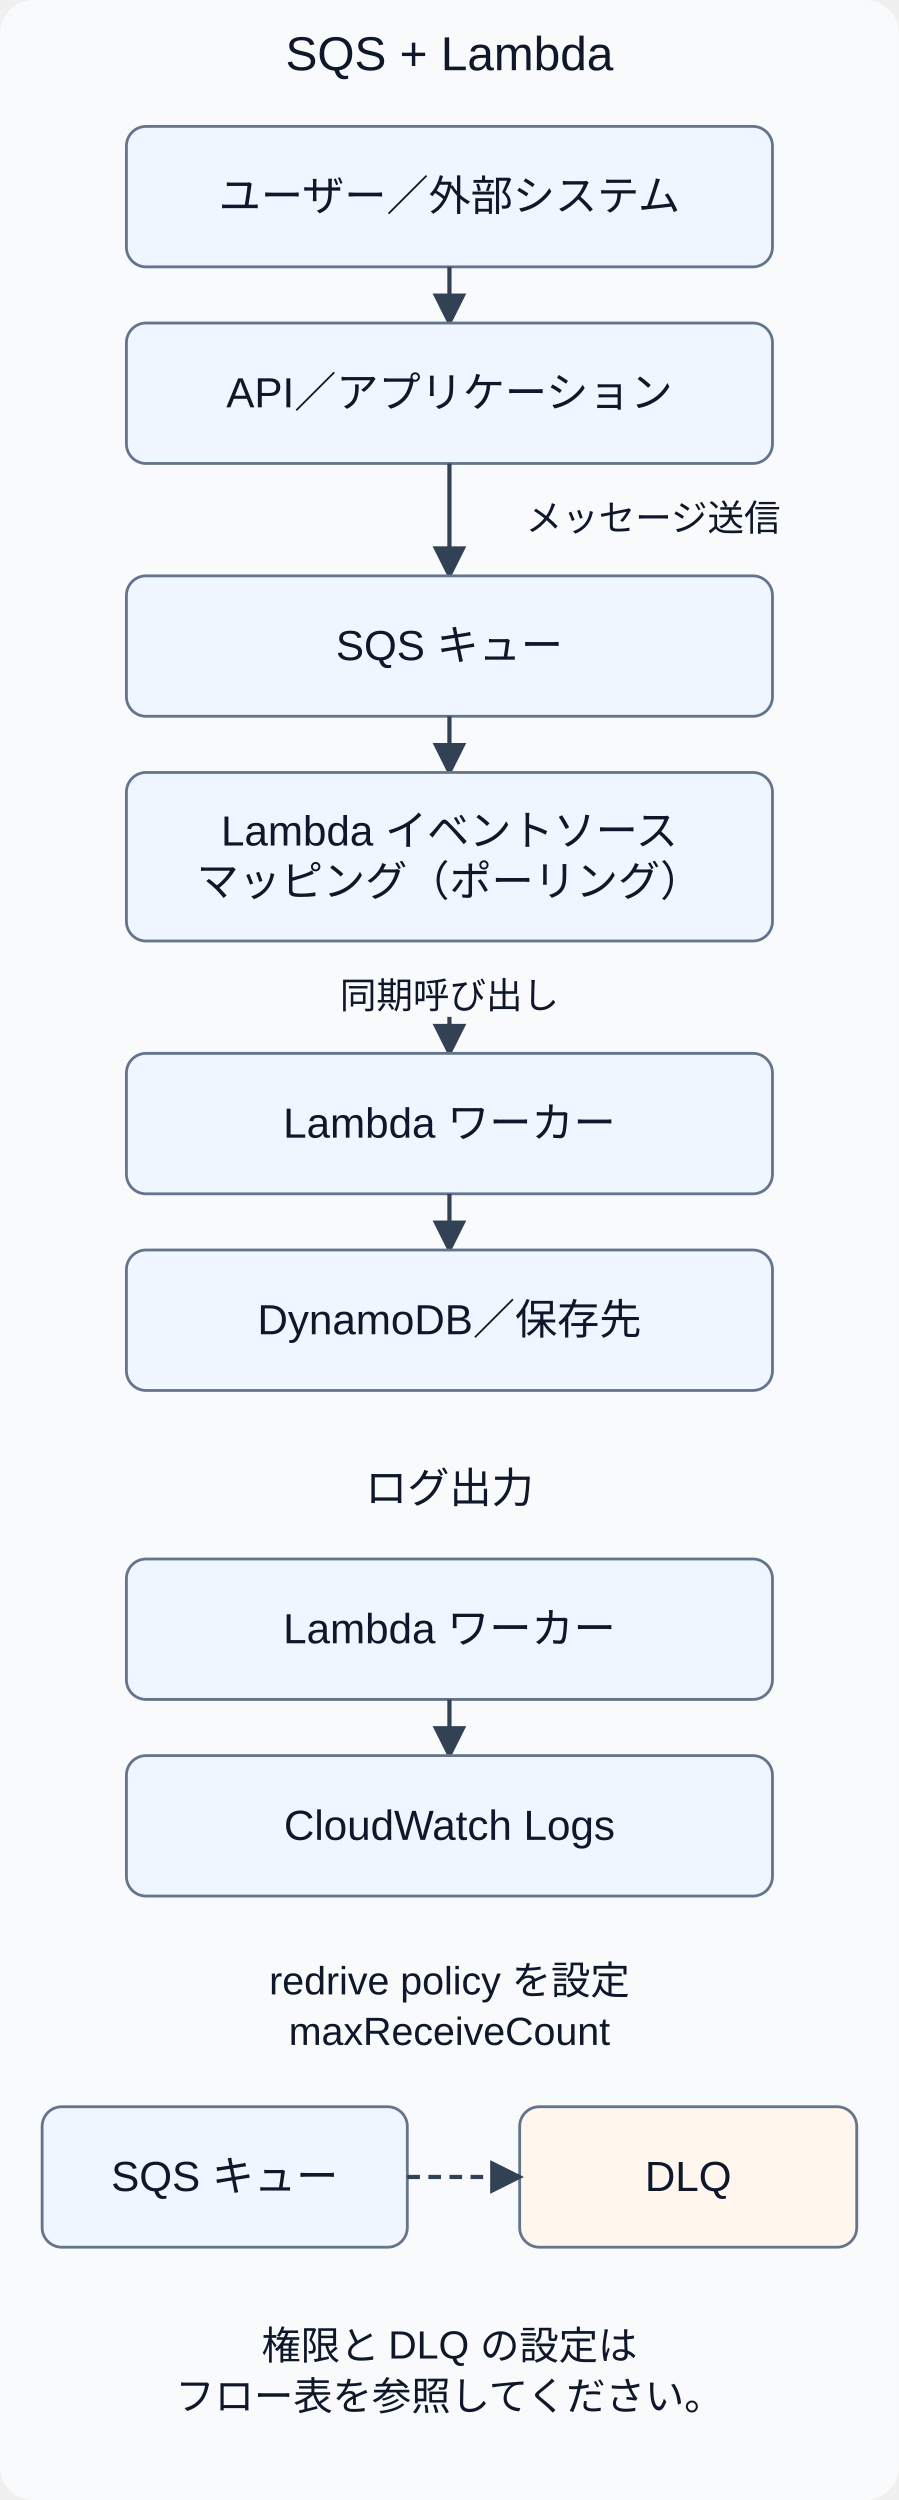
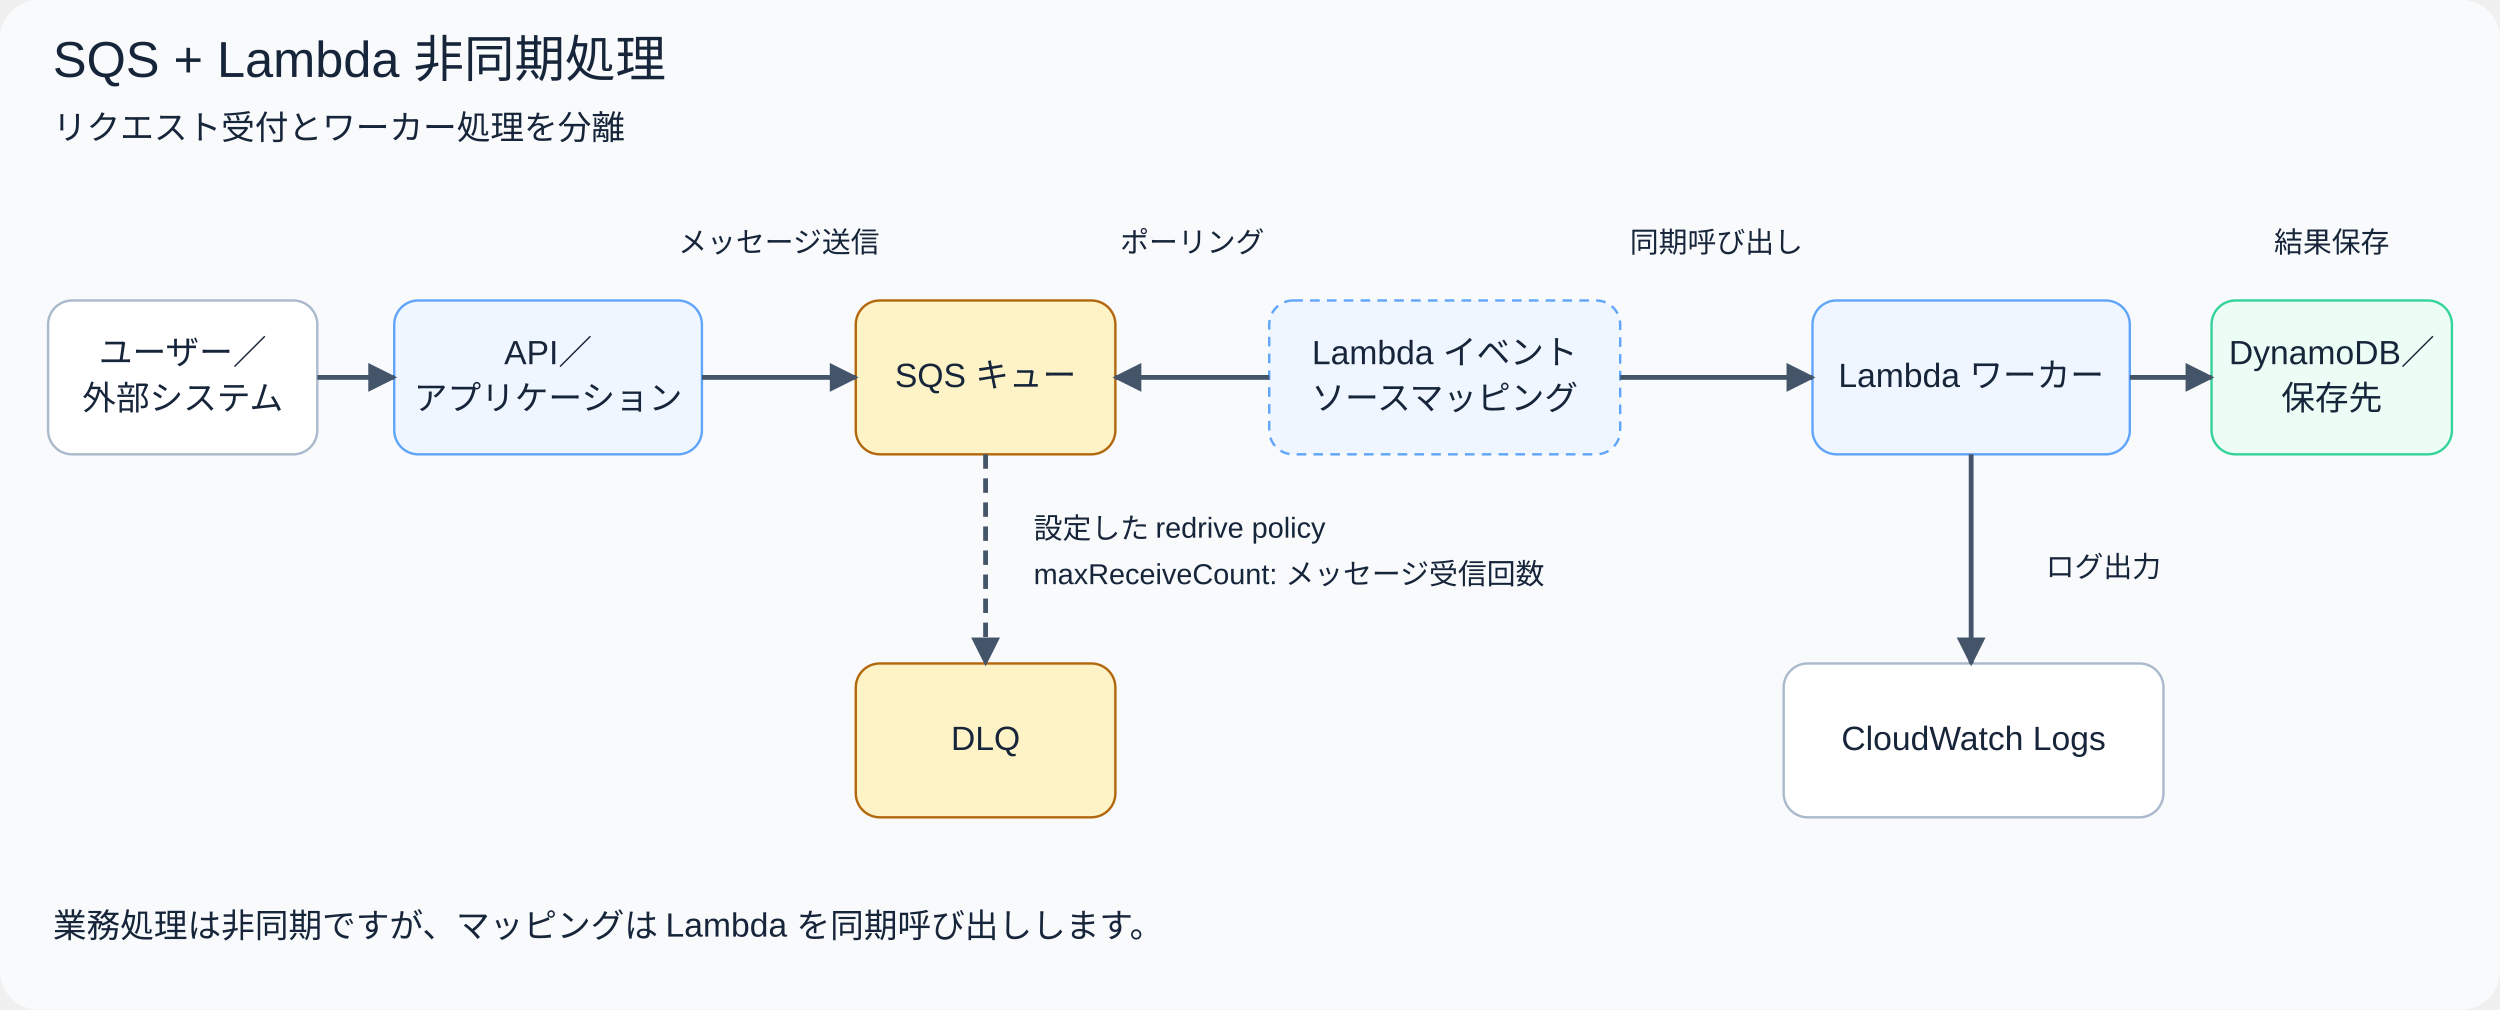
- <svg xmlns="http://www.w3.org/2000/svg" width="640" height="1780" viewBox="0 0 640 1780" role="img" aria-labelledby="title desc" xml:lang="ja">
+ <svg xmlns="http://www.w3.org/2000/svg" width="1040" height="420" viewBox="0 0 1040 420" role="img" aria-labelledby="title desc" xml:lang="ja">
  <defs>
-     <marker id="arrow" markerWidth="8" markerHeight="8" refX="7" refY="4" orient="auto">
-       <path d="M0 0 L8 4 L0 8 Z" fill="#334155" />
+     <marker id="arrow" markerWidth="6" markerHeight="6" refX="9" refY="5" viewBox="0 0 10 10" orient="auto">
+       <path d="M0 0 L10 5 L0 10 Z" fill="#445469" />
    </marker>
  </defs>
-   <rect width="640" height="1780" rx="24" fill="#f8fafc" />
-   <g font-family="Arial, Noto Sans CJK TC, Noto Sans CJK JP, sans-serif" fill="#0f172a">
-     <text x="320" y="50" text-anchor="middle" font-size="34">SQS + Lambda</text>
+   <rect width="1040" height="420" rx="16" fill="#f8fafc" />
+   <g font-family="Arial, Noto Sans CJK TC, Noto Sans CJK JP, sans-serif" fill="#17253a">
+     <text x="22" y="32" text-anchor="start" font-size="21">SQS + Lambda 非同期処理</text>
+     <text x="22" y="58" text-anchor="start" font-size="14">リクエスト受付とワーカー処理を分離</text>
    <g id="request">
-       <rect x="90" y="90" width="460" height="100" rx="14" fill="#eff6ff" stroke="#64748b" stroke-width="2" />
-       <text x="320.0" y="150.0" text-anchor="middle" font-size="30">ユーザー／外部システム</text>
+       <rect x="20" y="125" width="112" height="64" rx="10" fill="#ffffff" stroke="#aab9cb" />
+       <text x="76.0" y="151.5" text-anchor="middle" font-size="14">ユーザー／</text>
+       <text x="76.0" y="170.5" text-anchor="middle" font-size="14">外部システム</text>
    </g>
-     <path d="M320 190 V230" fill="none" stroke="#334155" stroke-width="3" marker-end="url(#arrow)" />
    <g id="api">
-       <rect x="90" y="230" width="460" height="100" rx="14" fill="#eff6ff" stroke="#64748b" stroke-width="2" />
-       <text x="320.0" y="290.0" text-anchor="middle" font-size="30">API／アプリケーション</text>
+       <rect x="164" y="125" width="128" height="64" rx="10" fill="#eff6ff" stroke="#60a5fa" />
+       <text x="228.0" y="151.5" text-anchor="middle" font-size="14">API／</text>
+       <text x="228.0" y="170.5" text-anchor="middle" font-size="14">アプリケーション</text>
    </g>
-     <path d="M320 330 V410" fill="none" stroke="#334155" stroke-width="3" marker-end="url(#arrow)" />
-     <text x="465" y="378" text-anchor="middle" font-size="26">メッセージ送信</text>
    <g id="queue">
-       <rect x="90" y="410" width="460" height="100" rx="14" fill="#eff6ff" stroke="#64748b" stroke-width="2" />
-       <text x="320.0" y="470.0" text-anchor="middle" font-size="30">SQS キュー</text>
+       <rect x="356" y="125" width="108" height="64" rx="10" fill="#fef3c7" stroke="#b3670c" />
+       <text x="410.0" y="161.0" text-anchor="middle" font-size="14">SQS キュー</text>
    </g>
-     <path d="M320 510 V550" fill="none" stroke="#334155" stroke-width="3" marker-end="url(#arrow)" />
    <g id="mapping">
-       <rect x="90" y="550" width="460" height="120" rx="14" fill="#eff6ff" stroke="#64748b" stroke-width="2" />
-       <text x="320.0" y="602.0" text-anchor="middle" font-size="30">Lambda イベントソース</text>
-       <text x="320.0" y="638.0" text-anchor="middle" font-size="30">マッピング（ポーリング）</text>
+       <rect x="528" y="125" width="146" height="64" rx="10" fill="#eff6ff" stroke="#60a5fa" stroke-dasharray="4 3" />
+       <text x="601.0" y="151.5" text-anchor="middle" font-size="14">Lambda イベント</text>
+       <text x="601.0" y="170.5" text-anchor="middle" font-size="14">ソースマッピング</text>
    </g>
-     <path d="M320 724 V750" fill="none" stroke="#334155" stroke-width="3" marker-end="url(#arrow)" />
-     <text x="320" y="718" text-anchor="middle" font-size="26">同期呼び出し</text>
    <g id="worker">
-       <rect x="90" y="750" width="460" height="100" rx="14" fill="#eff6ff" stroke="#64748b" stroke-width="2" />
-       <text x="320.0" y="810.0" text-anchor="middle" font-size="30">Lambda ワーカー</text>
+       <rect x="754" y="125" width="132" height="64" rx="10" fill="#eff6ff" stroke="#60a5fa" />
+       <text x="820.0" y="161.0" text-anchor="middle" font-size="14">Lambda ワーカー</text>
    </g>
-     <path d="M320 850 V890" fill="none" stroke="#334155" stroke-width="3" marker-end="url(#arrow)" />
    <g id="result">
-       <rect x="90" y="890" width="460" height="100" rx="14" fill="#eff6ff" stroke="#64748b" stroke-width="2" />
-       <text x="320.0" y="950.0" text-anchor="middle" font-size="30">DynamoDB／保存先</text>
+       <rect x="920" y="125" width="100" height="64" rx="10" fill="#ecfdf5" stroke="#34d399" />
+       <text x="970.0" y="151.5" text-anchor="middle" font-size="14">DynamoDB／</text>
+       <text x="970.0" y="170.5" text-anchor="middle" font-size="14">保存先</text>
    </g>
-     <text x="320" y="1070" text-anchor="middle" font-size="30">ログ出力</text>
-     <g id="logging-worker">
-       <rect x="90" y="1110" width="460" height="100" rx="14" fill="#eff6ff" stroke="#64748b" stroke-width="2" />
-       <text x="320.0" y="1170.0" text-anchor="middle" font-size="30">Lambda ワーカー</text>
+     <path id="request-to-api" d="M132 157 H164" fill="none" stroke="#445469" stroke-width="2" marker-end="url(#arrow)" />
+     <path id="send-message" d="M292 157 H356" fill="none" stroke="#445469" stroke-width="2" marker-end="url(#arrow)" />
+     <text x="324" y="105" text-anchor="middle" font-size="12">メッセージ送信</text>
+     <path id="poll" d="M528 157 H464" fill="none" stroke="#445469" stroke-width="2" marker-end="url(#arrow)" />
+     <text x="496" y="105" text-anchor="middle" font-size="12">ポーリング</text>
+     <path id="sync-invoke" d="M674 157 H754" fill="none" stroke="#445469" stroke-width="2" marker-end="url(#arrow)" />
+     <text x="714" y="105" text-anchor="middle" font-size="12">同期呼び出し</text>
+     <path id="save-result" d="M886 157 H920" fill="none" stroke="#445469" stroke-width="2" marker-end="url(#arrow)" />
+     <text x="970" y="105" text-anchor="middle" font-size="12">結果保存</text>
+     <g id="logs">
+       <rect x="742" y="276" width="158" height="64" rx="10" fill="#ffffff" stroke="#aab9cb" />
+       <text x="821.0" y="312.0" text-anchor="middle" font-size="14">CloudWatch Logs</text>
    </g>
-     <path d="M320 1210 V1250" fill="none" stroke="#334155" stroke-width="3" marker-end="url(#arrow)" />
-     <g id="logs">
-       <rect x="90" y="1250" width="460" height="100" rx="14" fill="#eff6ff" stroke="#64748b" stroke-width="2" />
-       <text x="320.0" y="1310.0" text-anchor="middle" font-size="30">CloudWatch Logs</text>
+     <path id="log-output" d="M820 189 V276" fill="none" stroke="#445469" stroke-width="2" marker-end="url(#arrow)" />
+     <text x="875" y="240" text-anchor="middle" font-size="12">ログ出力</text>
+     <g id="dlq">
+       <rect x="356" y="276" width="108" height="64" rx="10" fill="#fef3c7" stroke="#b3670c" />
+       <text x="410.0" y="312.0" text-anchor="middle" font-size="14">DLQ</text>
    </g>
-     <text x="320" y="1420" text-anchor="middle" font-size="28">redrive policy を設定</text>
-     <text x="320" y="1456" text-anchor="middle" font-size="28">maxReceiveCount</text>
-     <g id="redrive-source">
-       <rect x="30" y="1500" width="260" height="100" rx="14" fill="#eff6ff" stroke="#64748b" stroke-width="2" />
-       <text x="160.0" y="1560.0" text-anchor="middle" font-size="30">SQS キュー</text>
-     </g>
-     <g id="dlq">
-       <rect x="370" y="1500" width="240" height="100" rx="14" fill="#fff7ed" stroke="#64748b" stroke-width="2" />
-       <text x="490.0" y="1560.0" text-anchor="middle" font-size="30">DLQ</text>
-     </g>
-     <path d="M290 1550 H370" fill="none" stroke="#334155" stroke-width="3" stroke-dasharray="9 6" marker-end="url(#arrow)" />
-     <text x="320" y="1680" text-anchor="middle" font-size="28">権限と DLQ の設定は</text>
-     <text x="320" y="1716" text-anchor="middle" font-size="28">フロー表を参照してください。</text>
+     <path id="redrive" d="M410 189 V276" fill="none" stroke="#445469" stroke-width="2" stroke-dasharray="6 4" marker-end="url(#arrow)" />
+     <text x="430" y="224" text-anchor="start" font-size="12">設定した redrive policy</text>
+     <text x="430" y="243" text-anchor="start" font-size="12">maxReceiveCount: メッセージ受信回数</text>
+     <text x="22" y="390" text-anchor="start" font-size="14">業務処理は非同期ですが、マッピングは Lambda を同期呼び出しします。</text>
  </g>
</svg>
